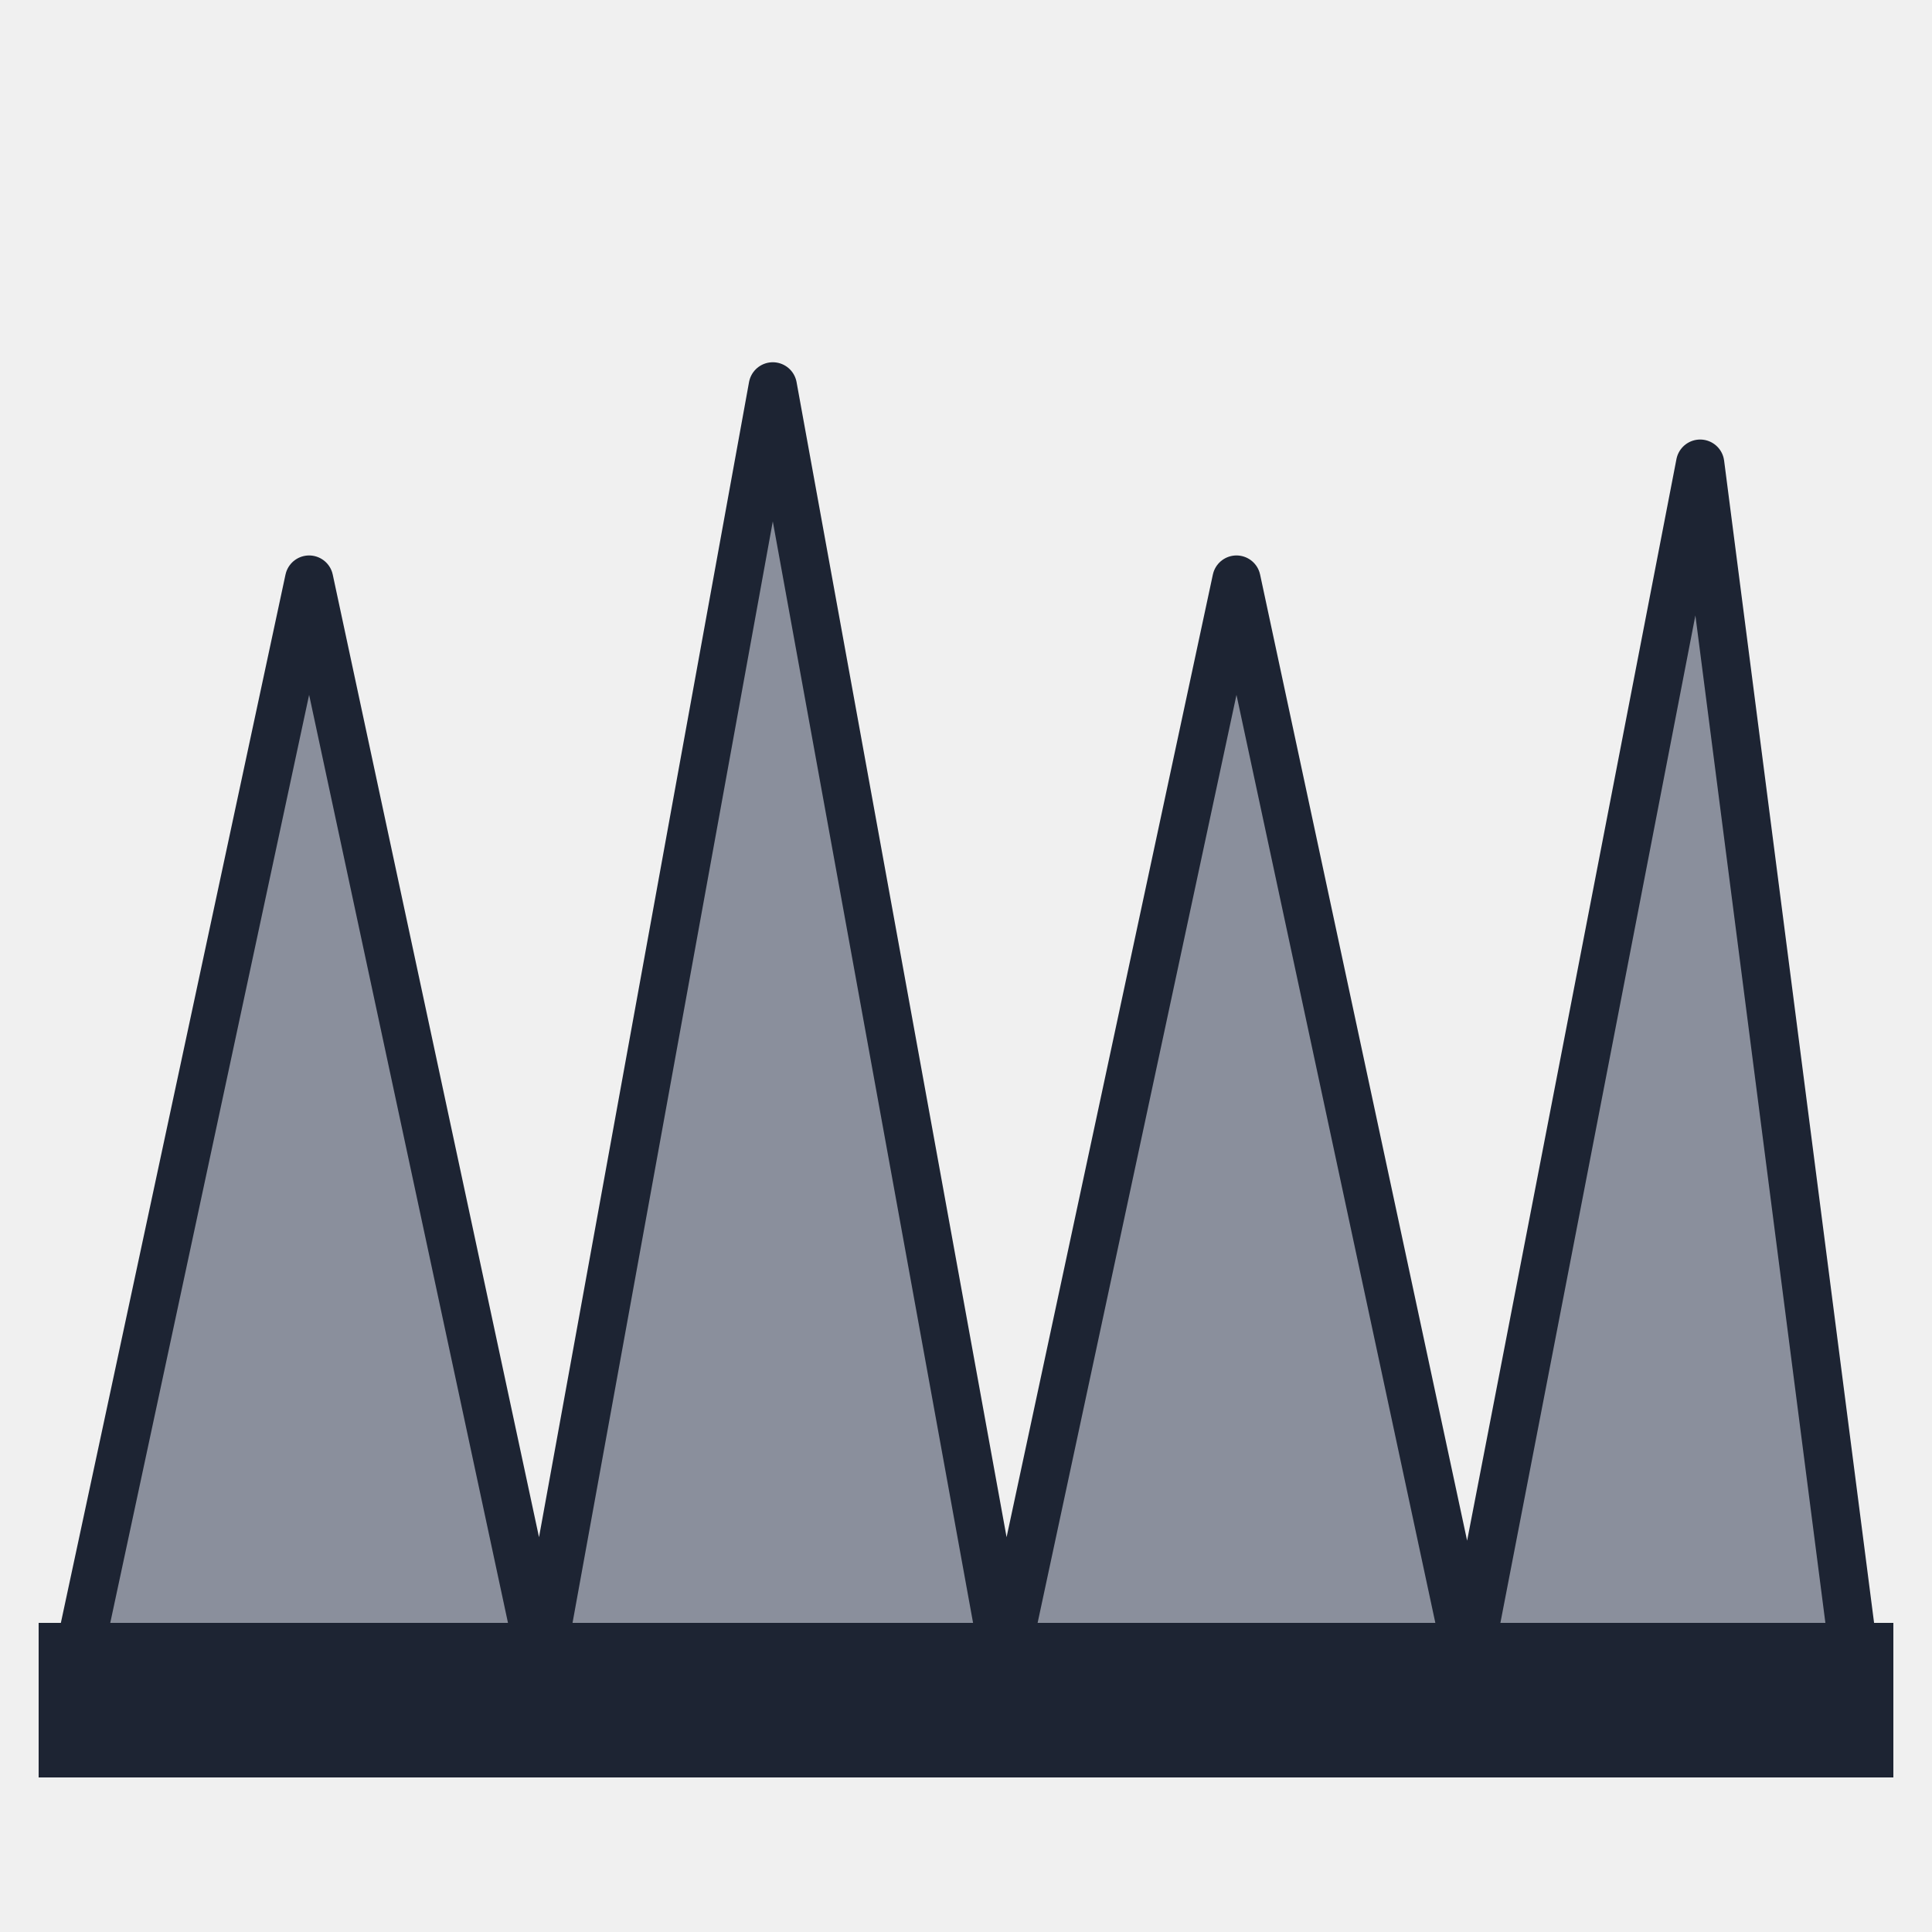
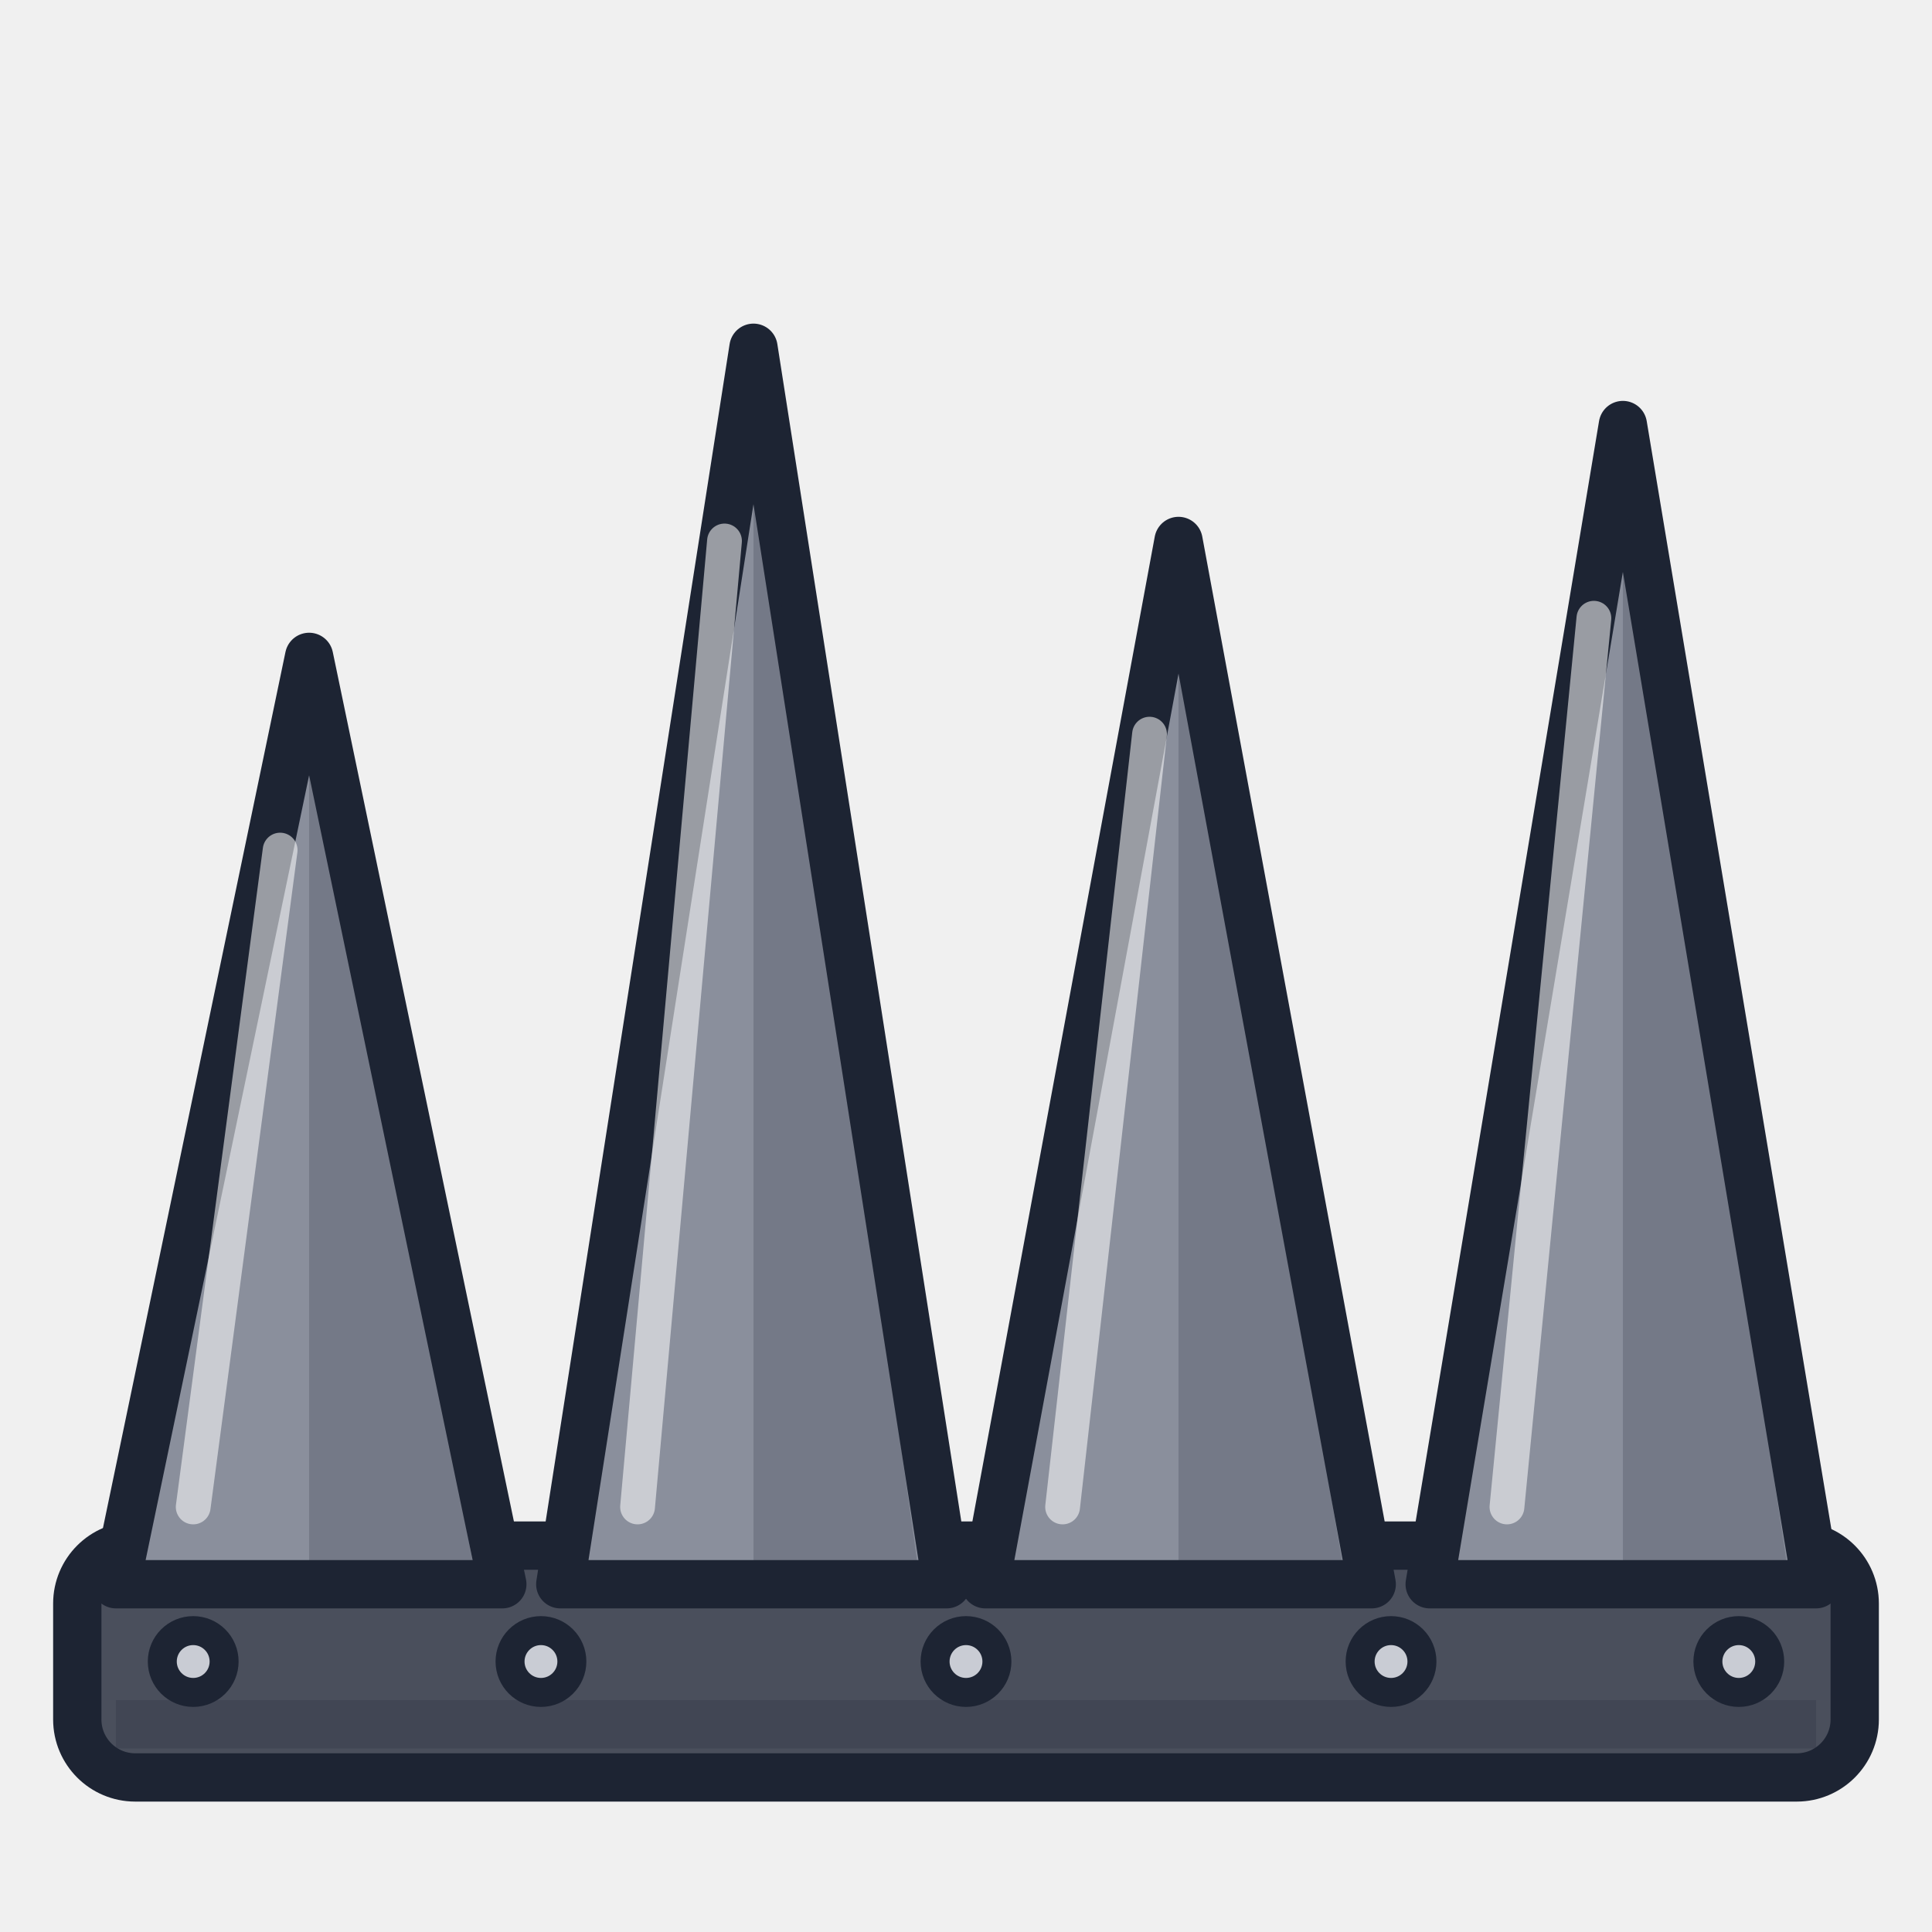
<svg xmlns="http://www.w3.org/2000/svg" viewBox="0 0 100 100" width="512" height="512">
-   <polygon points="4.0,86.0 16.0,30.0 28.0,86.0 40.0,20.0 52.0,86.0 64.0,30.0 76.0,86.0 88.0,24.0 96.0,86.0" fill="#8a8f9c" stroke="#1d2433" stroke-width="2.5" stroke-linejoin="round" />
-   <rect x="2" y="84" width="96" height="8" fill="#1d2433" />
+   <rect x="4" y="80" width="92" height="12" rx="3" fill="#4a4f5c" stroke="#1d2433" stroke-width="2.5" stroke-linejoin="round" />
+   <rect x="6" y="88" width="88" height="2.5" fill="#1d2433" opacity=".2" />
+   <polygon points="16.0,34.0 26.0,82.0 6.0,82.0" fill="#8a8f9c" stroke="#1d2433" stroke-width="2.5" stroke-linejoin="round" />
+   <polygon points="16.0,37.0 24.5,81.0 16.0,81.0" fill="#1d2433" opacity=".2" />
+   <line x1="14.5" y1="44" x2="10" y2="78" stroke="#fff" stroke-opacity=".55" stroke-width="1.8" stroke-linecap="round" />
+   <polygon points="39.0,18.0 49.0,82.0 29.0,82.0" fill="#8a8f9c" stroke="#1d2433" stroke-width="2.5" stroke-linejoin="round" />
+   <polygon points="39.0,21.0 47.5,81.0 39.0,81.0" fill="#1d2433" opacity=".2" />
+   <line x1="37.5" y1="28" x2="33" y2="78" stroke="#fff" stroke-opacity=".55" stroke-width="1.8" stroke-linecap="round" />
+   <polygon points="61.0,28.0 71.0,82.0 51.0,82.0" fill="#8a8f9c" stroke="#1d2433" stroke-width="2.5" stroke-linejoin="round" />
+   <polygon points="61.0,31.0 69.5,81.0 61.0,81.0" fill="#1d2433" opacity=".2" />
+   <line x1="59.5" y1="38" x2="55" y2="78" stroke="#fff" stroke-opacity=".55" stroke-width="1.8" stroke-linecap="round" />
+   <polygon points="84.0,22.0 94.0,82.0 74.0,82.0" fill="#8a8f9c" stroke="#1d2433" stroke-width="2.5" stroke-linejoin="round" />
+   <polygon points="84.0,25.0 92.5,81.0 84.0,81.0" fill="#1d2433" opacity=".2" />
+   <line x1="82.5" y1="32" x2="78" y2="78" stroke="#fff" stroke-opacity=".55" stroke-width="1.8" stroke-linecap="round" />
+   <circle cx="10" cy="86" r="1.6" fill="#c9ccd4" stroke="#1d2433" stroke-width="1.5" stroke-linejoin="round" />
+   <circle cx="28" cy="86" r="1.6" fill="#c9ccd4" stroke="#1d2433" stroke-width="1.5" stroke-linejoin="round" />
+   <circle cx="50" cy="86" r="1.6" fill="#c9ccd4" stroke="#1d2433" stroke-width="1.5" stroke-linejoin="round" />
+   <circle cx="72" cy="86" r="1.6" fill="#c9ccd4" stroke="#1d2433" stroke-width="1.5" stroke-linejoin="round" />
+   <circle cx="90" cy="86" r="1.6" fill="#c9ccd4" stroke="#1d2433" stroke-width="1.5" stroke-linejoin="round" />
</svg>
